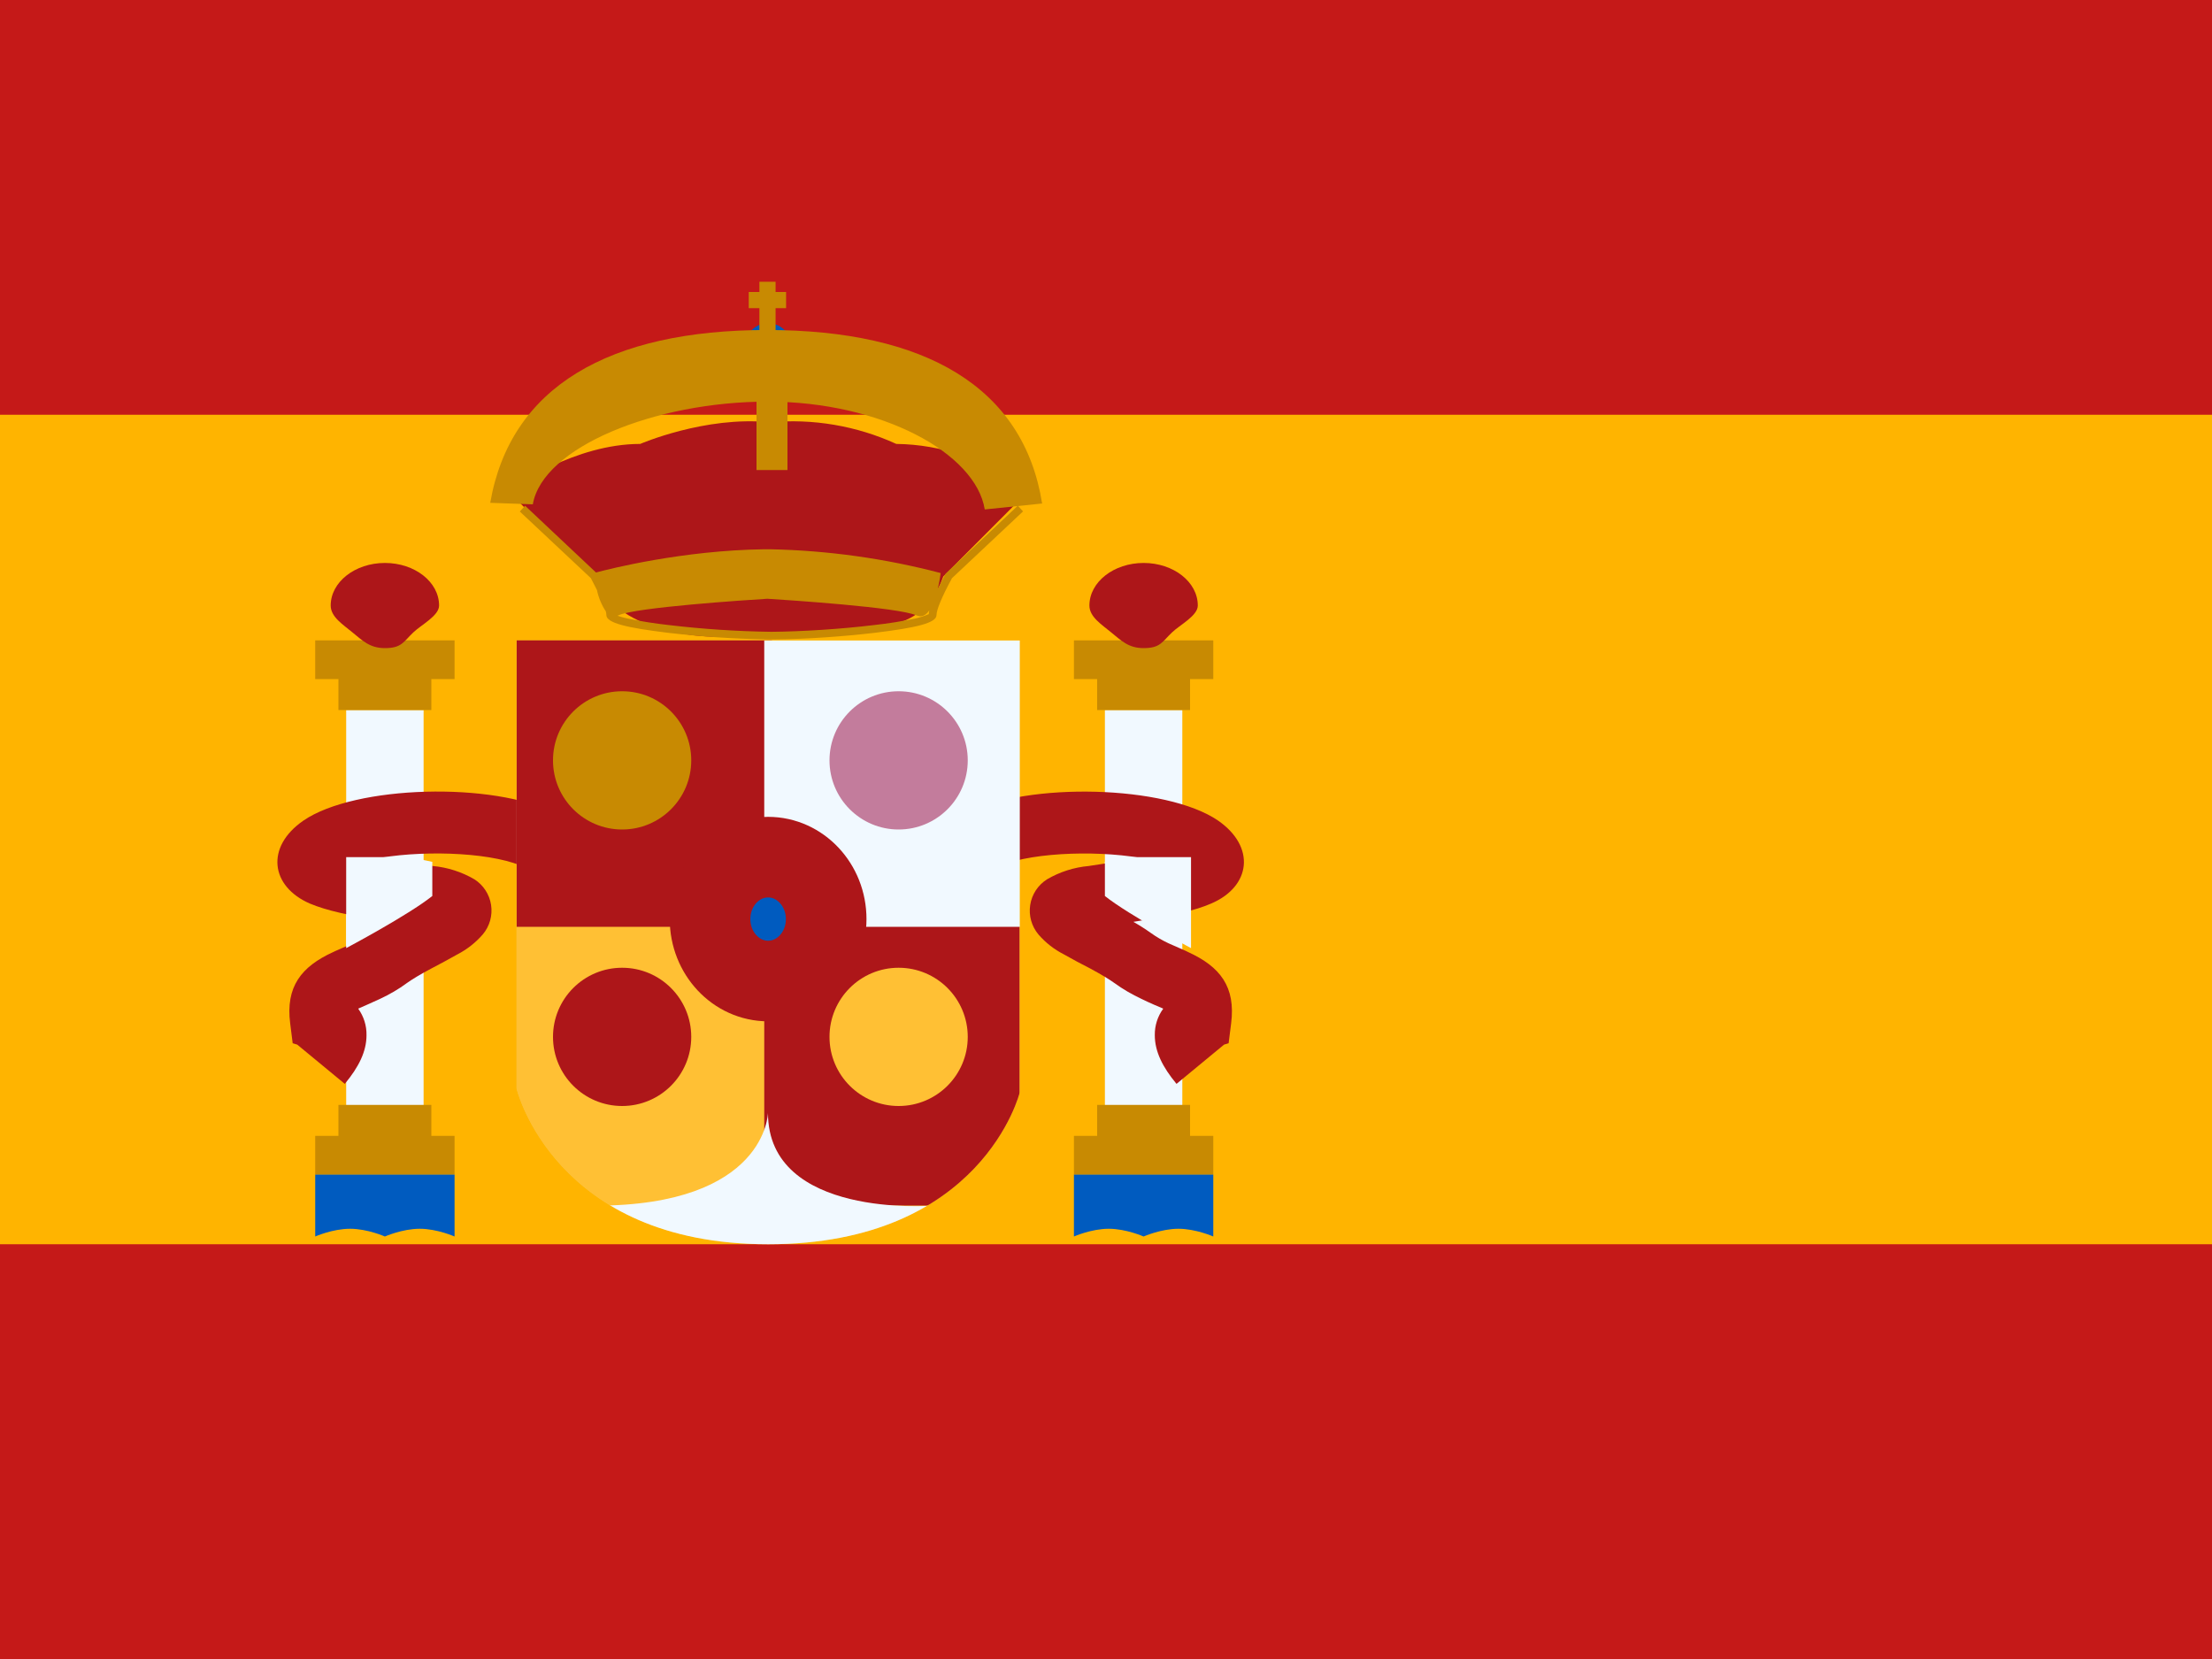
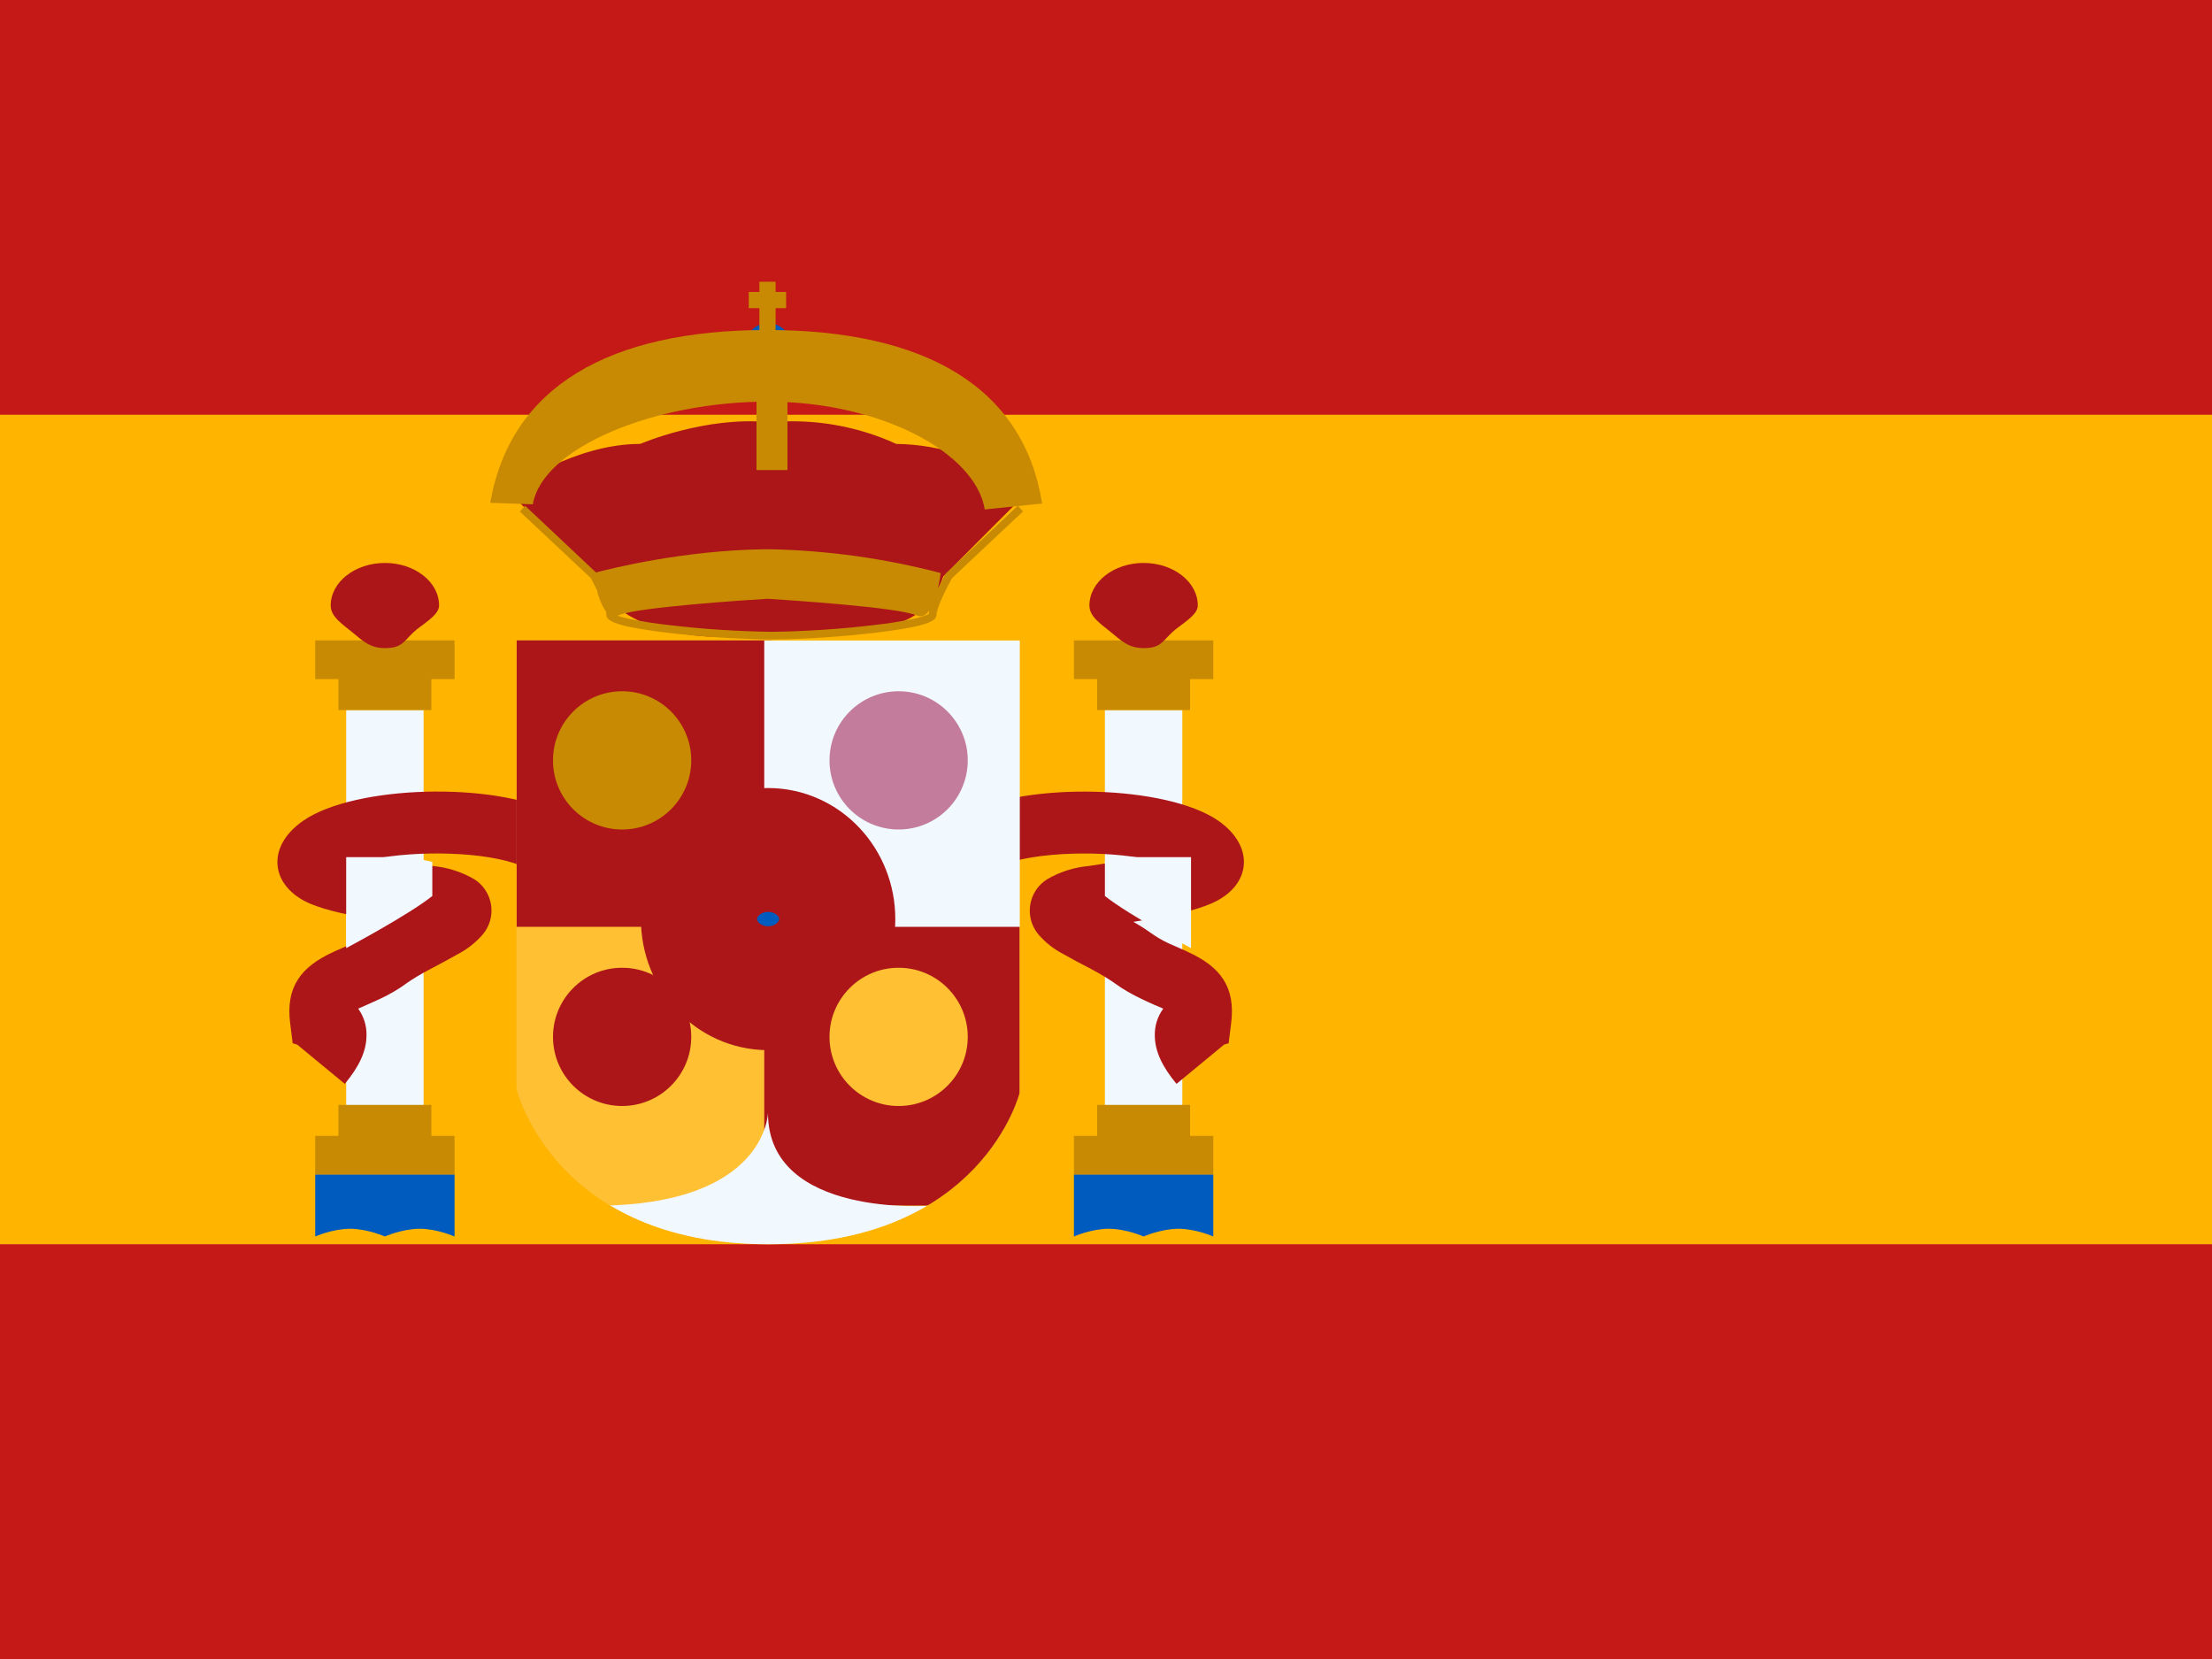
<svg xmlns="http://www.w3.org/2000/svg" width="16" height="12" fill="none">
  <mask id="a" maskUnits="userSpaceOnUse" x="0" y="0" width="16" height="12">
    <path fill="#fff" d="M0 0h16v12H0z" />
  </mask>
  <g mask="url(#a)">
    <path fill-rule="evenodd" clip-rule="evenodd" d="M0 0v12h16V0H0z" fill="#FFB400" />
    <mask id="b" maskUnits="userSpaceOnUse" x="0" y="0" width="16" height="12">
      <path fill-rule="evenodd" clip-rule="evenodd" d="M0 0v12h16V0H0z" fill="#fff" />
    </mask>
    <g mask="url(#b)">
      <path fill-rule="evenodd" clip-rule="evenodd" d="M0 0v3h16V0H0zm0 9v3h16V9H0z" fill="#C51918" />
      <path fill="#F1F9FF" d="M2.504 5.136h.56v2.912h-.56z" />
      <path fill-rule="evenodd" clip-rule="evenodd" d="M3.288 4.632H2.28v.28h.168v.224h.672v-.224h.168v-.28zM3.12 8.216h.168v.28H2.28v-.28h.168v-.224h.672v.224z" fill="#C88A02" />
      <path fill-rule="evenodd" clip-rule="evenodd" d="M2.784 4.688c.122 0 .134-.046.206-.114.056-.054.186-.12.186-.194 0-.17-.175-.308-.392-.308-.216 0-.392.138-.392.308 0 .083.09.138.157.194.072.058.124.114.235.114z" fill="#AD1619" />
      <path fill-rule="evenodd" clip-rule="evenodd" d="M2.28 8.496h1.008v.448s-.126-.056-.252-.056-.252.056-.252.056-.126-.056-.252-.056-.252.056-.252.056v-.448z" fill="#005BBF" />
      <path fill="#F1F9FF" d="M7.992 5.136h.56v2.912h-.56z" />
      <path fill-rule="evenodd" clip-rule="evenodd" d="M8.776 4.632H7.768v.28h.168v.224h.672v-.224h.168v-.28zm-.168 3.584h.168v.28H7.768v-.28h.168v-.224h.672v.224z" fill="#C88A02" />
      <path fill-rule="evenodd" clip-rule="evenodd" d="M8.272 4.688c.122 0 .134-.046.206-.114.056-.054.186-.12.186-.194 0-.17-.175-.308-.392-.308-.216 0-.392.138-.392.308 0 .083.09.138.157.194.072.058.124.114.235.114z" fill="#AD1619" />
      <path fill-rule="evenodd" clip-rule="evenodd" d="M7.768 8.496h1.008v.448s-.126-.056-.252-.056-.252.056-.252.056-.126-.056-.252-.056-.252.056-.252.056v-.448z" fill="#005BBF" />
      <path fill-rule="evenodd" clip-rule="evenodd" d="M2.494 7.84c.101-.122.157-.234.157-.352a.316.316 0 00-.06-.192l.006-.003s.11-.048.15-.067c.072-.034.135-.07.197-.116.04-.028.092-.06.173-.103l.096-.051.096-.053a.62.62 0 00.183-.144.268.268 0 00-.061-.399.728.728 0 00-.301-.096l-.197-.03a4.931 4.931 0 01-.177-.03c.345-.057.836-.036 1.052.076l.206-.398c-.44-.228-1.445-.204-1.82.054-.275.19-.238.476.048.6.12.05.276.085.564.131a1.431 1.431 0 00-.126.081.799.799 0 01-.127.075 6.71 6.71 0 01-.125.055l-.017.008c-.233.106-.346.252-.312.517l.018.143.033.01.344.284zm-.288-.37v.002-.002zm6.147.018c0 .118.056.23.157.352l.344-.284.033-.01.018-.143c.034-.265-.079-.411-.312-.517l-.016-.008a6.704 6.704 0 01-.125-.055.8.8 0 01-.128-.075 1.431 1.431 0 00-.126-.08c.289-.047.445-.081.564-.133.286-.123.323-.41.048-.6-.375-.257-1.379-.28-1.82-.053l.206.398c.216-.112.708-.133 1.052-.075l-.177.029-.196.03a.728.728 0 00-.301.096.268.268 0 00-.062.4.605.605 0 00.183.143l.096.053.096.05c.081.044.134.076.173.104.062.045.126.082.198.116.039.02.15.068.15.067l.006.003a.316.316 0 00-.061.192z" fill="#AD1619" />
      <path d="M2.962 6.2l.165.034v.247c-.176.14-.623.377-.623.377V6.2h.458zm5.195 0l-.165.034v.247c.176.14.623.377.623.377V6.2h-.458z" fill="#F1F9FF" />
      <path fill-rule="evenodd" clip-rule="evenodd" d="M7.388 3.603v-.082a1.53 1.53 0 00-.905-.31 1.806 1.806 0 00-.918-.156v-.001c-.465-.046-.934.157-.934.157-.473 0-.905.31-.905.31v.082l.565.567s.159.546 1.272.418v.001s.737-.02.79-.037l.063-.02c.144-.042.31-.09.407-.362l.565-.567zm-1.825-.519z" fill="#AD1619" />
      <path fill-rule="evenodd" clip-rule="evenodd" d="M3.76 3.7l.038-.042.513.483c.097-.026.626-.16 1.216-.168h.045a5.281 5.281 0 011.232.172s-.006.053-.021.116l.056-.11.006-.006.517-.487.038.041-.514.483c-.075.138-.112.23-.112.267 0 .058-.15.092-.444.128-.23.027-.5.046-.722.048h-.056a7.222 7.222 0 01-.722-.048c-.294-.036-.444-.07-.444-.128a.118.118 0 00-.004-.027.44.44 0 01-.064-.154 2.84 2.84 0 00-.044-.086L3.76 3.7zm2.867.75c.039.019.07 0 .095-.035a.18.18 0 00-.004.027.541.541 0 01-.098.032 3.068 3.068 0 01-.296.047c-.238.029-.52.047-.744.049a7.095 7.095 0 01-.744-.049 3.067 3.067 0 01-.296-.047.633.633 0 01-.073-.02l.006-.003c.122-.058.93-.111 1.077-.12.145.009.954.062 1.077.12zm.154-.01l-.001.001z" fill="#C88A02" />
      <path fill-rule="evenodd" clip-rule="evenodd" d="M5.556 2.674a.168.168 0 100-.336.168.168 0 000 .336z" fill="#005BBF" />
      <path fill-rule="evenodd" clip-rule="evenodd" d="M5.493 2.038h.117v.074h.076v.117H5.61v.233h.076v.117h-.27v-.117h.077v-.233h-.077v-.117h.077v-.074z" fill="#C88A02" />
      <path fill="#C88A02" d="M5.472 2.672h.224V3.4h-.224z" />
      <path d="M3.854 3.648l-.308-.011c.145-.839.86-1.25 2.002-1.25 1.144 0 1.856.413 1.99 1.255l-.415.043c-.066-.41-.752-.78-1.569-.78-.818 0-1.629.33-1.7.743z" fill="#C88A02" />
      <path opacity=".3" fill-rule="evenodd" clip-rule="evenodd" d="M3.736 4.632h3.64v3.27S7.106 9 5.556 9s-1.82-1.127-1.82-1.127V4.632z" fill="#E1E5E8" />
      <mask id="c" maskUnits="userSpaceOnUse" x="3" y="4" width="5" height="5">
        <path fill-rule="evenodd" clip-rule="evenodd" d="M3.736 4.632h3.64v3.27S7.106 9 5.556 9s-1.82-1.127-1.82-1.127V4.632z" fill="#fff" />
      </mask>
      <g mask="url(#c)">
        <path fill="#FFC034" d="M3.736 6.648h1.848v2.184H3.736z" />
        <path fill="#AD1619" d="M3.736 4.576h1.848v2.128H3.736z" />
        <path fill="#AD1619" d="M5.528 6.592h1.848V8.72H5.528z" />
        <path fill="#F1F9FF" d="M5.528 4.632h1.96v2.072h-1.96z" />
        <path fill-rule="evenodd" clip-rule="evenodd" d="M6.741 8.721s-1.186.094-1.186-.671c0 0-.011.671-1.25.671v.604h2.436v-.604z" fill="#F1F9FF" />
-         <path fill-rule="evenodd" clip-rule="evenodd" d="M5.556 7.096c.232 0 .42-.2.42-.448 0-.247-.188-.448-.42-.448-.232 0-.42.2-.42.448 0 .247.188.448.42.448z" fill="#005BBF" stroke="#AD1619" stroke-width=".583" />
+         <path fill-rule="evenodd" clip-rule="evenodd" d="M5.556 7.096c.232 0 .42-.2.42-.448 0-.247-.188-.448-.42-.448-.232 0-.42.2-.42.448 0 .247.188.448.42.448z" fill="#005BBF" stroke="#AD1619" strokeWidth=".583" />
      </g>
      <path fill-rule="evenodd" clip-rule="evenodd" d="M4.5 6a.5.5 0 100-1 .5.5 0 000 1z" fill="#C88A02" />
      <path fill-rule="evenodd" clip-rule="evenodd" d="M6.5 6a.5.5 0 100-1 .5.5 0 000 1z" fill="#C37C9C" />
      <path fill-rule="evenodd" clip-rule="evenodd" d="M6.5 8a.5.5 0 100-1 .5.5 0 000 1z" fill="#FFC034" />
      <path d="M4.5 8a.5.5 0 100-1 .5.5 0 000 1z" fill="#AD1619" />
    </g>
  </g>
</svg>
